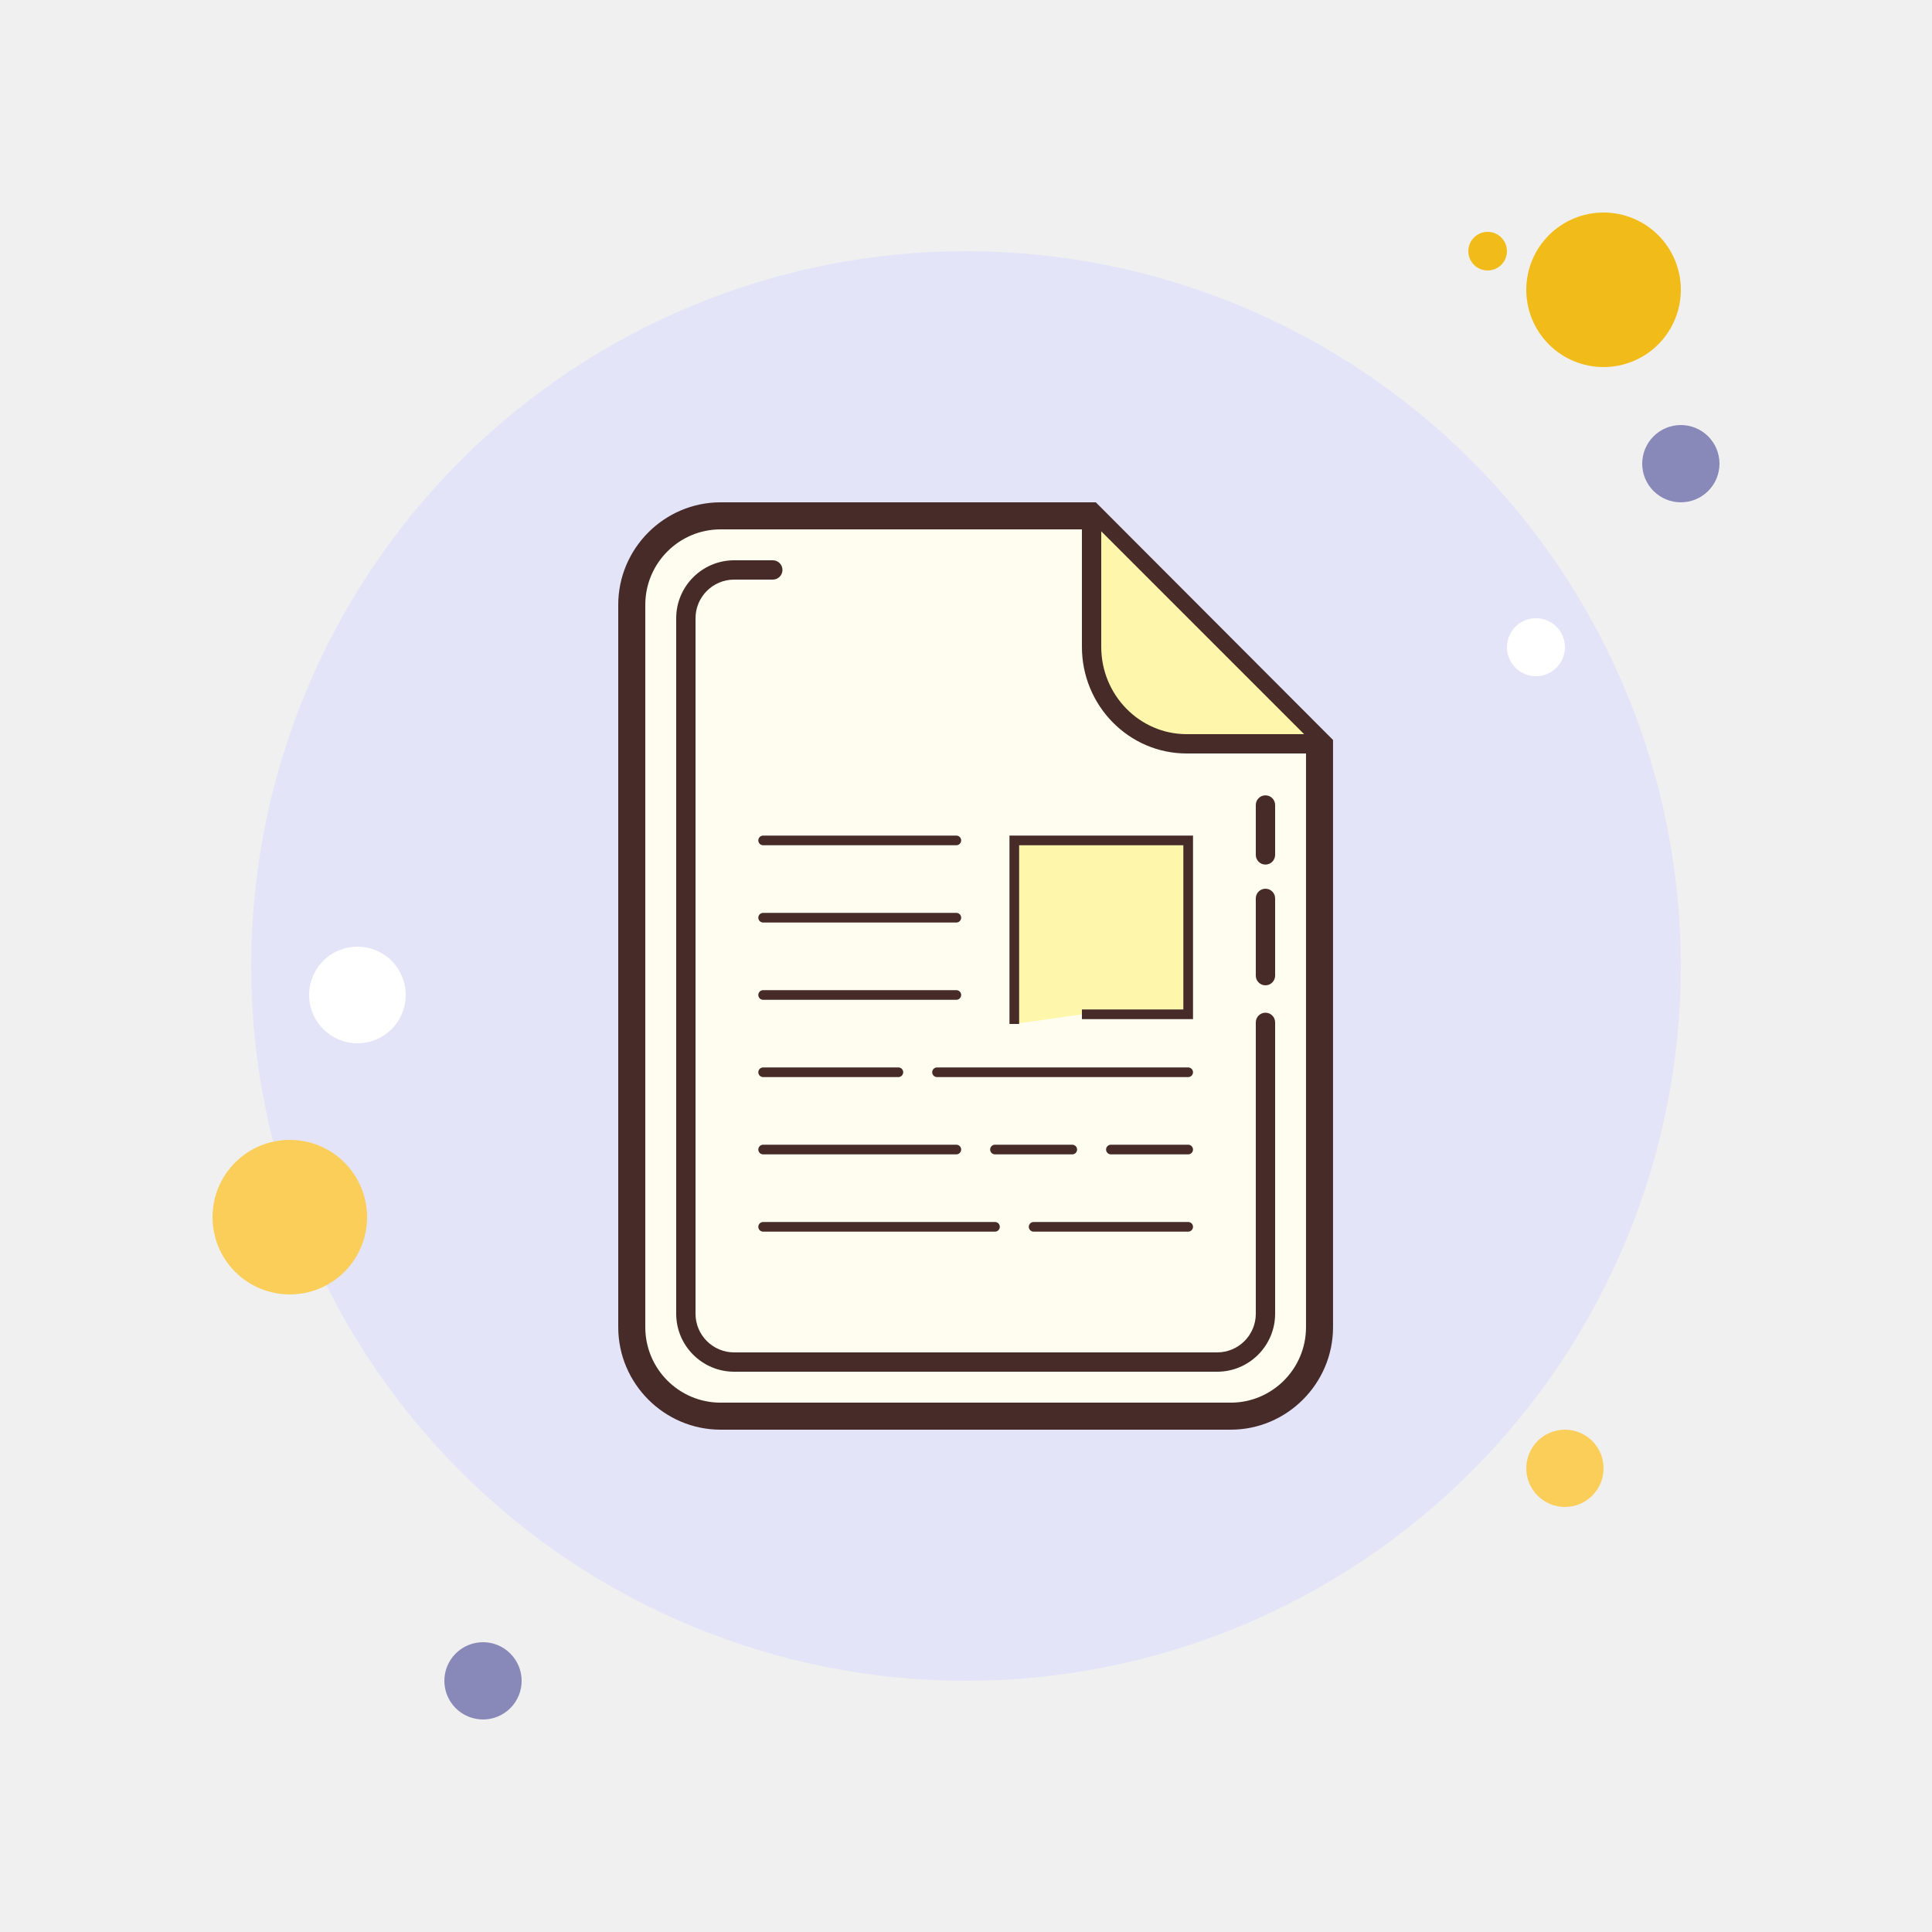
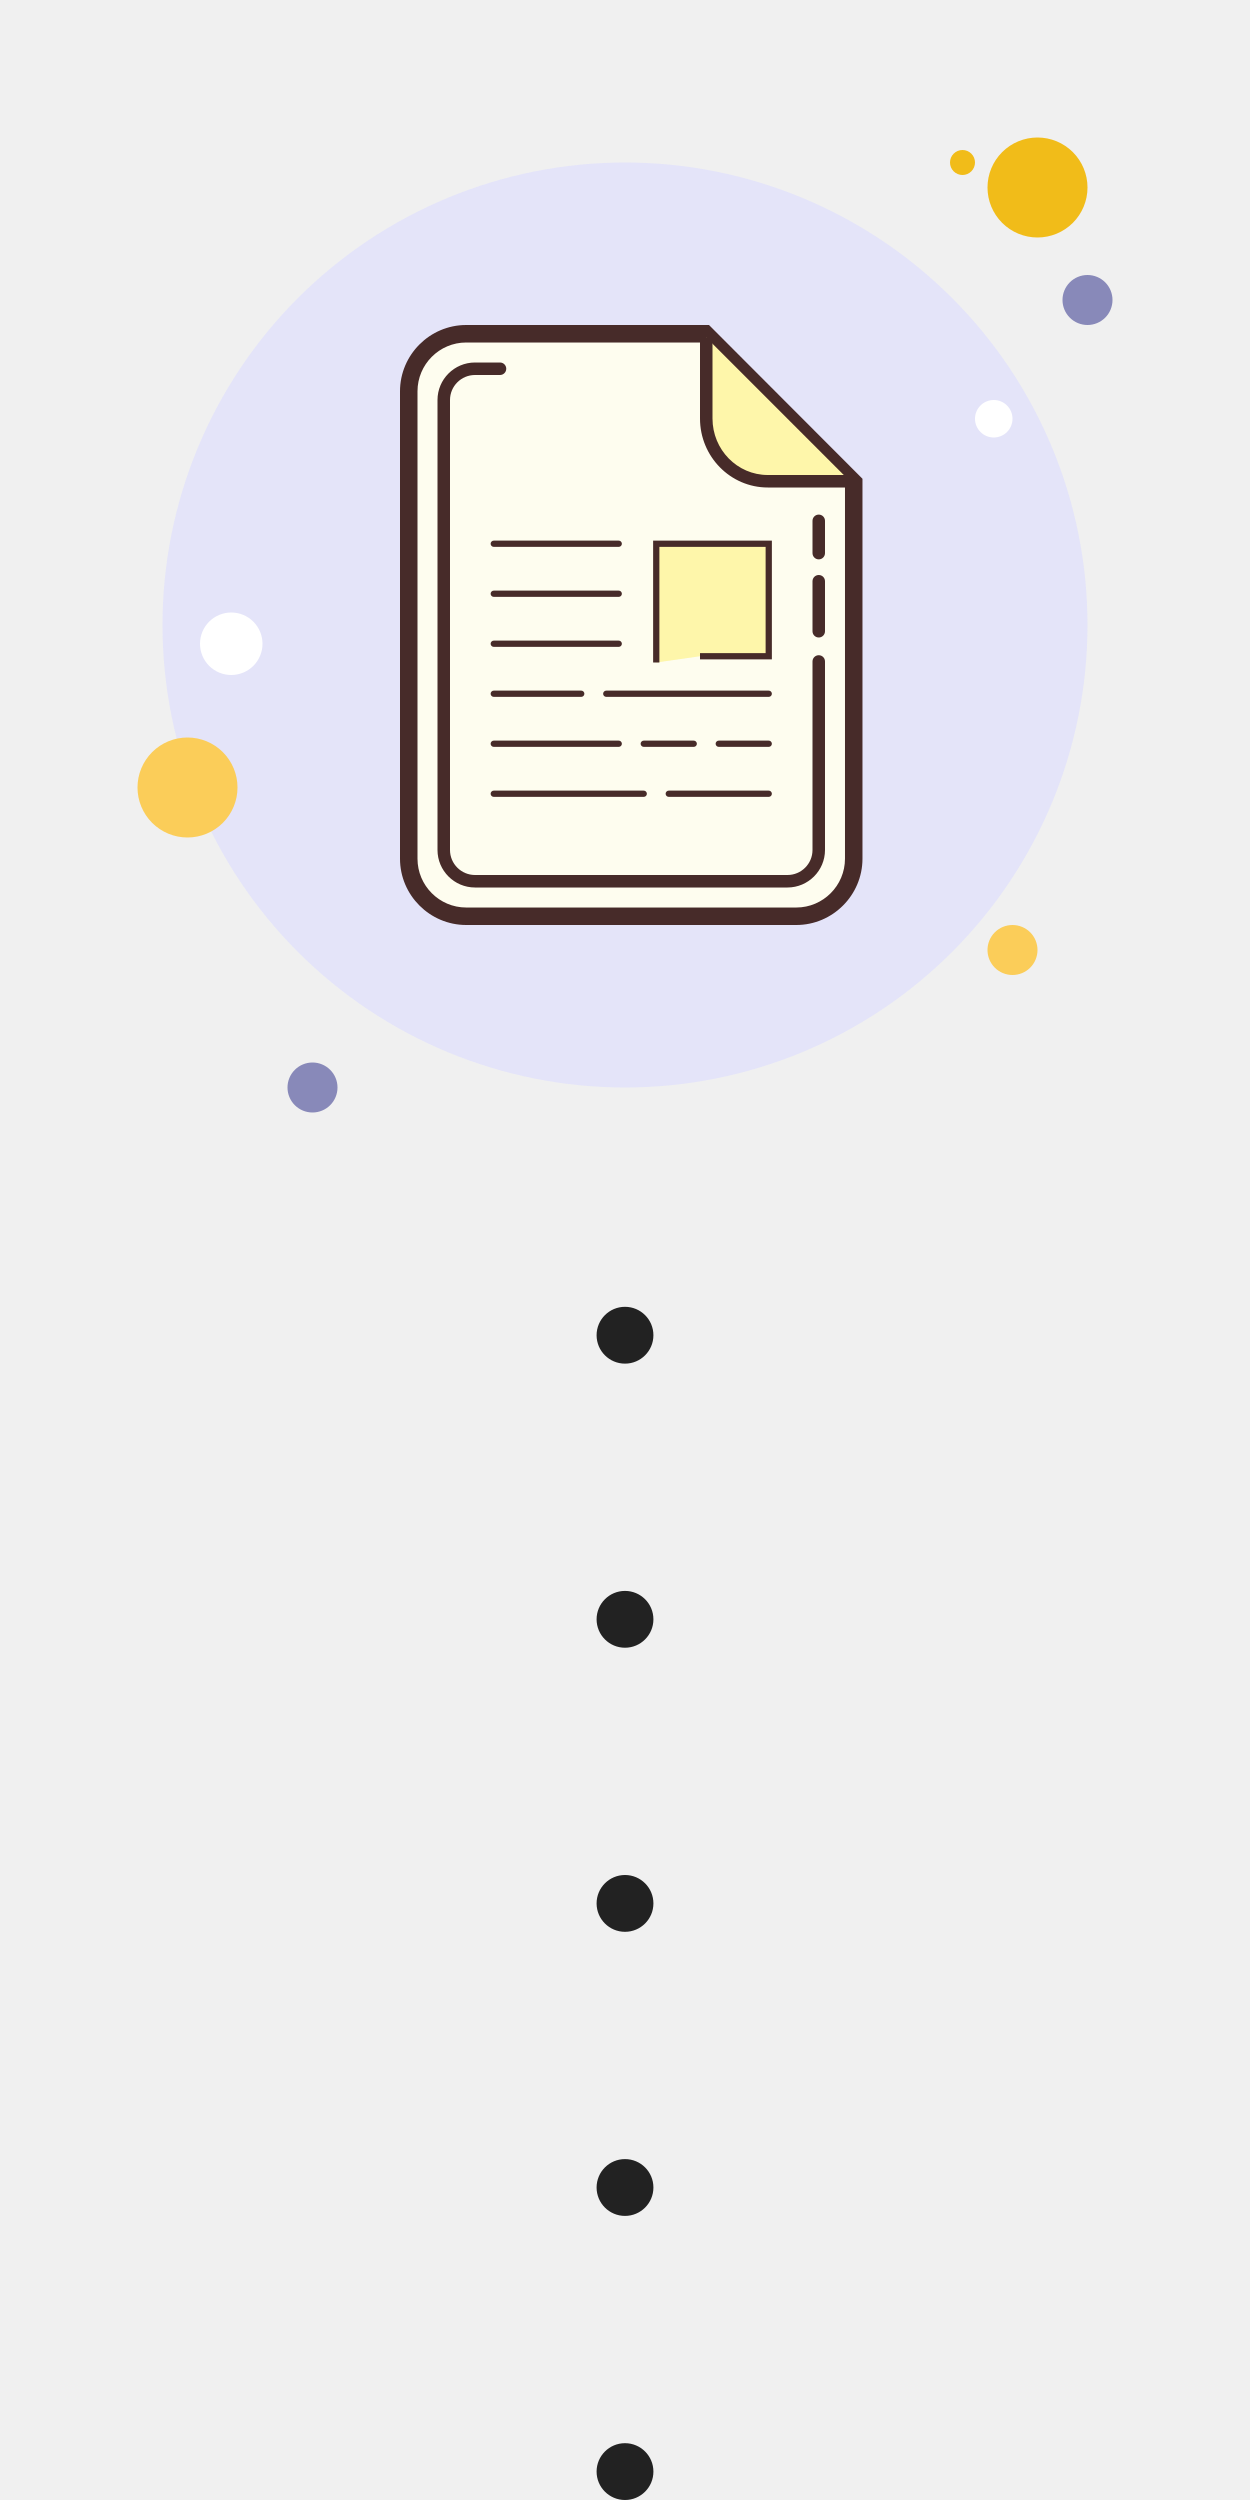
- <svg xmlns="http://www.w3.org/2000/svg" width="88" height="88" viewBox="0 0 88 88" fill="none">
+ <svg xmlns="http://www.w3.org/2000/svg" width="88" height="176" viewBox="0 0 88 176" fill="none">
  <path d="M67.76 10.56C67.527 10.56 67.303 10.653 67.138 10.818C66.973 10.983 66.88 11.207 66.88 11.44C66.88 11.673 66.973 11.897 67.138 12.062C67.303 12.227 67.527 12.32 67.76 12.32C67.993 12.32 68.217 12.227 68.382 12.062C68.547 11.897 68.64 11.673 68.64 11.44C68.64 11.207 68.547 10.983 68.382 10.818C68.217 10.653 67.993 10.56 67.76 10.56Z" fill="#F1BC19" />
-   <path d="M44 11.44C35.364 11.44 27.083 14.87 20.977 20.977C14.87 27.083 11.44 35.365 11.44 44C11.44 52.635 14.87 60.917 20.977 67.023C27.083 73.13 35.364 76.56 44 76.56C52.635 76.56 60.917 73.13 67.023 67.023C73.129 60.917 76.56 52.635 76.56 44C76.56 35.365 73.129 27.083 67.023 20.977C60.917 14.87 52.635 11.44 44 11.44V11.44Z" fill="#E4E4F9" />
-   <path d="M73.04 9.68C72.106 9.68 71.211 10.051 70.551 10.711C69.891 11.371 69.52 12.266 69.52 13.2C69.52 14.134 69.891 15.029 70.551 15.689C71.211 16.349 72.106 16.72 73.04 16.72C73.974 16.72 74.869 16.349 75.529 15.689C76.189 15.029 76.56 14.134 76.56 13.2C76.56 12.266 76.189 11.371 75.529 10.711C74.869 10.051 73.974 9.68 73.04 9.68V9.68Z" fill="#F1BC19" />
-   <path d="M76.56 19.36C76.093 19.36 75.646 19.545 75.316 19.875C74.986 20.206 74.8 20.653 74.8 21.12C74.8 21.587 74.986 22.034 75.316 22.364C75.646 22.695 76.093 22.88 76.56 22.88C77.027 22.88 77.475 22.695 77.805 22.364C78.135 22.034 78.32 21.587 78.32 21.12C78.32 20.653 78.135 20.206 77.805 19.875C77.475 19.545 77.027 19.36 76.56 19.36Z" fill="#8889B9" />
-   <path d="M71.28 65.12C70.813 65.12 70.366 65.305 70.035 65.635C69.706 65.966 69.52 66.413 69.52 66.88C69.52 67.347 69.706 67.794 70.035 68.124C70.366 68.455 70.813 68.64 71.28 68.64C71.747 68.64 72.195 68.455 72.525 68.124C72.855 67.794 73.04 67.347 73.04 66.88C73.04 66.413 72.855 65.966 72.525 65.635C72.195 65.305 71.747 65.12 71.28 65.12ZM13.2 51.92C12.267 51.92 11.371 52.291 10.711 52.951C10.051 53.611 9.68 54.506 9.68 55.44C9.68 56.374 10.051 57.269 10.711 57.929C11.371 58.589 12.267 58.96 13.2 58.96C14.134 58.96 15.029 58.589 15.689 57.929C16.349 57.269 16.72 56.374 16.72 55.44C16.72 54.506 16.349 53.611 15.689 52.951C15.029 52.291 14.134 51.92 13.2 51.92Z" fill="#FBCD59" />
-   <path d="M22 74.8C21.533 74.8 21.085 74.985 20.756 75.316C20.425 75.646 20.24 76.093 20.24 76.56C20.24 77.027 20.425 77.474 20.756 77.805C21.085 78.135 21.533 78.32 22 78.32C22.467 78.32 22.914 78.135 23.244 77.805C23.575 77.474 23.76 77.027 23.76 76.56C23.76 76.093 23.575 75.646 23.244 75.316C22.914 74.985 22.467 74.8 22 74.8Z" fill="#8889B9" />
-   <path d="M16.28 43.12C15.697 43.12 15.137 43.352 14.724 43.764C14.312 44.177 14.08 44.736 14.08 45.32C14.08 45.904 14.312 46.463 14.724 46.876C15.137 47.288 15.697 47.52 16.28 47.52C16.863 47.52 17.423 47.288 17.836 46.876C18.248 46.463 18.48 45.904 18.48 45.32C18.48 44.736 18.248 44.177 17.836 43.764C17.423 43.352 16.863 43.12 16.28 43.12ZM69.96 28.16C69.61 28.16 69.274 28.299 69.027 28.547C68.779 28.794 68.64 29.13 68.64 29.48C68.64 29.83 68.779 30.166 69.027 30.413C69.274 30.661 69.61 30.8 69.96 30.8C70.31 30.8 70.646 30.661 70.893 30.413C71.141 30.166 71.28 29.83 71.28 29.48C71.28 29.13 71.141 28.794 70.893 28.547C70.646 28.299 70.31 28.16 69.96 28.16Z" fill="white" />
-   <path d="M32.821 64.504C30.59 64.504 28.776 62.687 28.776 60.452V27.549C28.776 25.314 30.591 23.497 32.821 23.497H49.657L60.104 33.962V60.452C60.104 62.687 58.289 64.504 56.059 64.504H32.821V64.504Z" fill="#FEFDEF" />
-   <path d="M49.401 24.112L53.504 28.222L59.487 34.216V60.452C59.487 62.347 57.949 63.889 56.059 63.889H32.821C30.929 63.889 29.392 62.347 29.392 60.452V27.549C29.392 25.654 30.93 24.112 32.821 24.112H33.497H35.009H39.869H49.401V24.112ZM49.913 22.88H39.87H35.01H33.498H32.821C30.257 22.88 28.16 24.981 28.16 27.549V60.452C28.16 63.019 30.258 65.12 32.821 65.12H56.058C58.621 65.12 60.718 63.019 60.718 60.451V33.707H60.72C56.517 29.496 54.116 27.091 49.913 22.88Z" fill="#472B29" />
+   <path d="M44 11.44C35.365 11.44 27.083 14.87 20.977 20.977C14.87 27.083 11.44 35.364 11.44 44C11.44 52.635 14.87 60.917 20.977 67.023C27.083 73.129 35.365 76.56 44 76.56C52.635 76.56 60.917 73.129 67.023 67.023C73.13 60.917 76.56 52.635 76.56 44C76.56 35.364 73.13 27.083 67.023 20.977C60.917 14.87 52.635 11.44 44 11.44Z" fill="#E4E4F9" />
+   <path d="M73.04 9.68C72.106 9.68 71.211 10.051 70.551 10.711C69.891 11.371 69.52 12.267 69.52 13.2C69.52 14.134 69.891 15.029 70.551 15.689C71.211 16.349 72.106 16.72 73.04 16.72C73.974 16.72 74.869 16.349 75.529 15.689C76.189 15.029 76.56 14.134 76.56 13.2C76.56 12.267 76.189 11.371 75.529 10.711C74.869 10.051 73.974 9.68 73.04 9.68Z" fill="#F1BC19" />
+   <path d="M76.56 19.36C76.093 19.36 75.645 19.545 75.316 19.875C74.985 20.206 74.8 20.653 74.8 21.12C74.8 21.587 74.985 22.034 75.316 22.364C75.645 22.695 76.093 22.88 76.56 22.88C77.027 22.88 77.474 22.695 77.805 22.364C78.135 22.034 78.32 21.587 78.32 21.12C78.32 20.653 78.135 20.206 77.805 19.875C77.474 19.545 77.027 19.36 76.56 19.36Z" fill="#8889B9" />
+   <path d="M71.28 65.12C70.813 65.12 70.365 65.305 70.035 65.635C69.705 65.966 69.52 66.413 69.52 66.88C69.52 67.347 69.705 67.794 70.035 68.125C70.365 68.455 70.813 68.64 71.28 68.64C71.747 68.64 72.194 68.455 72.525 68.125C72.855 67.794 73.04 67.347 73.04 66.88C73.04 66.413 72.855 65.966 72.525 65.635C72.194 65.305 71.747 65.12 71.28 65.12ZM13.2 51.92C12.266 51.92 11.371 52.291 10.711 52.951C10.051 53.611 9.68 54.507 9.68 55.44C9.68 56.374 10.051 57.269 10.711 57.929C11.371 58.589 12.266 58.96 13.2 58.96C14.134 58.96 15.029 58.589 15.689 57.929C16.349 57.269 16.72 56.374 16.72 55.44C16.72 54.507 16.349 53.611 15.689 52.951C15.029 52.291 14.134 51.92 13.2 51.92Z" fill="#FBCD59" />
+   <path d="M22 74.8C21.533 74.8 21.085 74.986 20.756 75.316C20.425 75.646 20.24 76.093 20.24 76.56C20.24 77.027 20.425 77.475 20.756 77.805C21.085 78.135 21.533 78.32 22 78.32C22.467 78.32 22.914 78.135 23.244 77.805C23.575 77.475 23.76 77.027 23.76 76.56C23.76 76.093 23.575 75.646 23.244 75.316C22.914 74.986 22.467 74.8 22 74.8Z" fill="#8889B9" />
+   <path d="M16.28 43.12C15.697 43.12 15.137 43.352 14.724 43.764C14.312 44.177 14.08 44.737 14.08 45.32C14.08 45.904 14.312 46.463 14.724 46.876C15.137 47.288 15.697 47.52 16.28 47.52C16.863 47.52 17.423 47.288 17.836 46.876C18.248 46.463 18.48 45.904 18.48 45.32C18.48 44.737 18.248 44.177 17.836 43.764C17.423 43.352 16.863 43.12 16.28 43.12ZM69.96 28.16C69.61 28.16 69.274 28.299 69.027 28.547C68.779 28.794 68.64 29.13 68.64 29.48C68.64 29.83 68.779 30.166 69.027 30.413C69.274 30.661 69.61 30.8 69.96 30.8C70.31 30.8 70.646 30.661 70.893 30.413C71.141 30.166 71.28 29.83 71.28 29.48C71.28 29.13 71.141 28.794 70.893 28.547C70.646 28.299 70.31 28.16 69.96 28.16Z" fill="white" />
+   <path d="M32.821 64.504C30.59 64.504 28.776 62.687 28.776 60.452V27.549C28.776 25.314 30.591 23.497 32.821 23.497H49.657L60.104 33.962V60.452C60.104 62.687 58.289 64.504 56.059 64.504H32.821Z" fill="#FEFDEF" />
+   <path d="M49.401 24.112L53.504 28.222L59.487 34.216V60.452C59.487 62.347 57.949 63.889 56.059 63.889H32.821C30.929 63.889 29.392 62.347 29.392 60.452V27.549C29.392 25.654 30.93 24.112 32.821 24.112H33.497H35.009H39.869H49.401ZM49.913 22.88H39.87H35.01H33.498H32.821C30.257 22.88 28.16 24.981 28.16 27.549V60.452C28.16 63.02 30.258 65.12 32.821 65.12H56.058C58.621 65.12 60.718 63.019 60.718 60.451V33.707H60.72C56.517 29.496 54.116 27.091 49.913 22.88Z" fill="#472B29" />
  <path d="M49.72 23.76V29.465C49.72 31.893 51.668 33.88 54.05 33.88H59.84" fill="#FEF6AA" />
-   <path d="M59.84 34.32H54.05C51.42 34.32 49.28 32.142 49.28 29.465V23.76H50.16V29.465C50.16 31.657 51.905 33.44 54.05 33.44H59.84V34.32ZM55.44 62.48H33.44C31.985 62.48 30.8 61.295 30.8 59.84V28.16C30.8 26.704 31.985 25.52 33.44 25.52H35.2C35.443 25.52 35.64 25.717 35.64 25.96C35.64 26.203 35.443 26.4 35.2 26.4H33.44C32.469 26.4 31.68 27.189 31.68 28.16V59.84C31.68 60.811 32.469 61.6 33.44 61.6H55.44C56.411 61.6 57.2 60.811 57.2 59.84V46.567C57.2 46.324 57.397 46.127 57.64 46.127C57.883 46.127 58.08 46.324 58.08 46.567V59.84C58.08 61.295 56.896 62.48 55.44 62.48ZM57.64 44.88C57.397 44.88 57.2 44.683 57.2 44.44V40.92C57.2 40.677 57.397 40.48 57.64 40.48C57.883 40.48 58.08 40.677 58.08 40.92V44.44C58.08 44.683 57.883 44.88 57.64 44.88ZM57.64 39.38C57.397 39.38 57.2 39.183 57.2 38.94V36.667C57.2 36.424 57.397 36.227 57.64 36.227C57.883 36.227 58.08 36.424 58.08 36.667V38.94C58.08 39.183 57.883 39.38 57.64 39.38Z" fill="#472B29" />
+   <path d="M59.84 34.32H54.05C51.42 34.32 49.28 32.142 49.28 29.465V23.76H50.16V29.465C50.16 31.657 51.905 33.44 54.05 33.44H59.84V34.32ZM55.44 62.48H33.44C31.985 62.48 30.8 61.295 30.8 59.84V28.16C30.8 26.704 31.985 25.52 33.44 25.52H35.2C35.443 25.52 35.64 25.717 35.64 25.96C35.64 26.203 35.443 26.4 35.2 26.4H33.44C32.469 26.4 31.68 27.189 31.68 28.16V59.84C31.68 60.811 32.469 61.6 33.44 61.6H55.44C56.411 61.6 57.2 60.811 57.2 59.84V46.567C57.2 46.324 57.397 46.127 57.64 46.127C57.883 46.127 58.08 46.324 58.08 46.567V59.84C58.08 61.295 56.895 62.48 55.44 62.48ZM57.64 44.88C57.397 44.88 57.2 44.683 57.2 44.44V40.92C57.2 40.677 57.397 40.48 57.64 40.48C57.883 40.48 58.08 40.677 58.08 40.92V44.44C58.08 44.683 57.883 44.88 57.64 44.88ZM57.64 39.38C57.397 39.38 57.2 39.183 57.2 38.94V36.667C57.2 36.424 57.397 36.227 57.64 36.227C57.883 36.227 58.08 36.424 58.08 36.667V38.94C58.08 39.183 57.883 39.38 57.64 39.38Z" fill="#472B29" />
  <path d="M43.56 38.5H34.76C34.639 38.5 34.54 38.401 34.54 38.28C34.54 38.159 34.639 38.06 34.76 38.06H43.56C43.681 38.06 43.78 38.159 43.78 38.28C43.78 38.401 43.681 38.5 43.56 38.5Z" fill="#472B29" />
-   <path d="M43.56 42.02H34.76C34.639 42.02 34.54 41.921 34.54 41.8C34.54 41.679 34.639 41.58 34.76 41.58H43.56C43.681 41.58 43.78 41.679 43.78 41.8C43.78 41.921 43.681 42.02 43.56 42.02Z" fill="#472B29" />
+   <path d="M43.56 42.02H34.76C34.639 42.02 34.54 41.921 34.54 41.8C34.54 41.678 34.639 41.58 34.76 41.58H43.56C43.681 41.58 43.78 41.678 43.78 41.8C43.78 41.921 43.681 42.02 43.56 42.02Z" fill="#472B29" />
  <path d="M43.56 45.54H34.76C34.639 45.54 34.54 45.441 34.54 45.32C34.54 45.199 34.639 45.1 34.76 45.1H43.56C43.681 45.1 43.78 45.199 43.78 45.32C43.78 45.441 43.681 45.54 43.56 45.54Z" fill="#472B29" />
  <path d="M40.92 49.06H34.76C34.639 49.06 34.54 48.961 34.54 48.84C34.54 48.719 34.639 48.62 34.76 48.62H40.92C41.041 48.62 41.14 48.719 41.14 48.84C41.14 48.961 41.041 49.06 40.92 49.06Z" fill="#472B29" />
  <path d="M43.56 52.58H34.76C34.639 52.58 34.54 52.481 34.54 52.36C34.54 52.239 34.639 52.14 34.76 52.14H43.56C43.681 52.14 43.78 52.239 43.78 52.36C43.78 52.481 43.681 52.58 43.56 52.58Z" fill="#472B29" />
-   <path d="M45.32 56.1H34.76C34.639 56.1 34.54 56.001 34.54 55.88C34.54 55.759 34.639 55.66 34.76 55.66H45.32C45.441 55.66 45.54 55.759 45.54 55.88C45.54 56.001 45.441 56.1 45.32 56.1Z" fill="#472B29" />
-   <path d="M54.12 56.1H47.08C46.959 56.1 46.86 56.001 46.86 55.88C46.86 55.759 46.959 55.66 47.08 55.66H54.12C54.241 55.66 54.34 55.759 54.34 55.88C54.34 56.001 54.241 56.1 54.12 56.1Z" fill="#472B29" />
-   <path d="M54.12 49.06H42.68C42.559 49.06 42.46 48.961 42.46 48.84C42.46 48.719 42.559 48.62 42.68 48.62H54.12C54.241 48.62 54.34 48.719 54.34 48.84C54.34 48.961 54.241 49.06 54.12 49.06Z" fill="#472B29" />
+   <path d="M45.32 56.1H34.76C34.639 56.1 34.54 56.002 34.54 55.88C34.54 55.759 34.639 55.66 34.76 55.66H45.32C45.441 55.66 45.54 55.759 45.54 55.88C45.54 56.002 45.441 56.1 45.32 56.1Z" fill="#472B29" />
+   <path d="M54.12 56.1H47.08C46.959 56.1 46.86 56.002 46.86 55.88C46.86 55.759 46.959 55.66 47.08 55.66H54.12C54.241 55.66 54.34 55.759 54.34 55.88C54.34 56.002 54.241 56.1 54.12 56.1Z" fill="#472B29" />
+   <path d="M54.12 49.06H42.68C42.559 49.06 42.46 48.961 42.46 48.84C42.46 48.719 42.559 48.62 42.68 48.62H54.12C54.242 48.62 54.34 48.719 54.34 48.84C54.34 48.961 54.242 49.06 54.12 49.06Z" fill="#472B29" />
  <path d="M54.12 52.58H50.6C50.479 52.58 50.38 52.481 50.38 52.36C50.38 52.239 50.479 52.14 50.6 52.14H54.12C54.241 52.14 54.34 52.239 54.34 52.36C54.34 52.481 54.241 52.58 54.12 52.58Z" fill="#472B29" />
  <path d="M48.84 52.58H45.32C45.199 52.58 45.1 52.481 45.1 52.36C45.1 52.239 45.199 52.14 45.32 52.14H48.84C48.961 52.14 49.06 52.239 49.06 52.36C49.06 52.481 48.961 52.58 48.84 52.58Z" fill="#472B29" />
  <path d="M46.2 46.64V38.28H54.12V46.2H49.28" fill="#FEF6AA" />
  <path d="M46.42 46.64H45.98V38.06H54.34V46.42H49.28V45.98H53.9V38.5H46.42V46.64Z" fill="#472B29" />
+   <circle cx="44" cy="94" r="2" fill="#222222" />
+   <circle cx="44" cy="114" r="2" fill="#222222" />
+   <circle cx="44" cy="134" r="2" fill="#222222" />
+   <circle cx="44" cy="154" r="2" fill="#222222" />
+   <circle cx="44" cy="174" r="2" fill="#222222" />
</svg>
